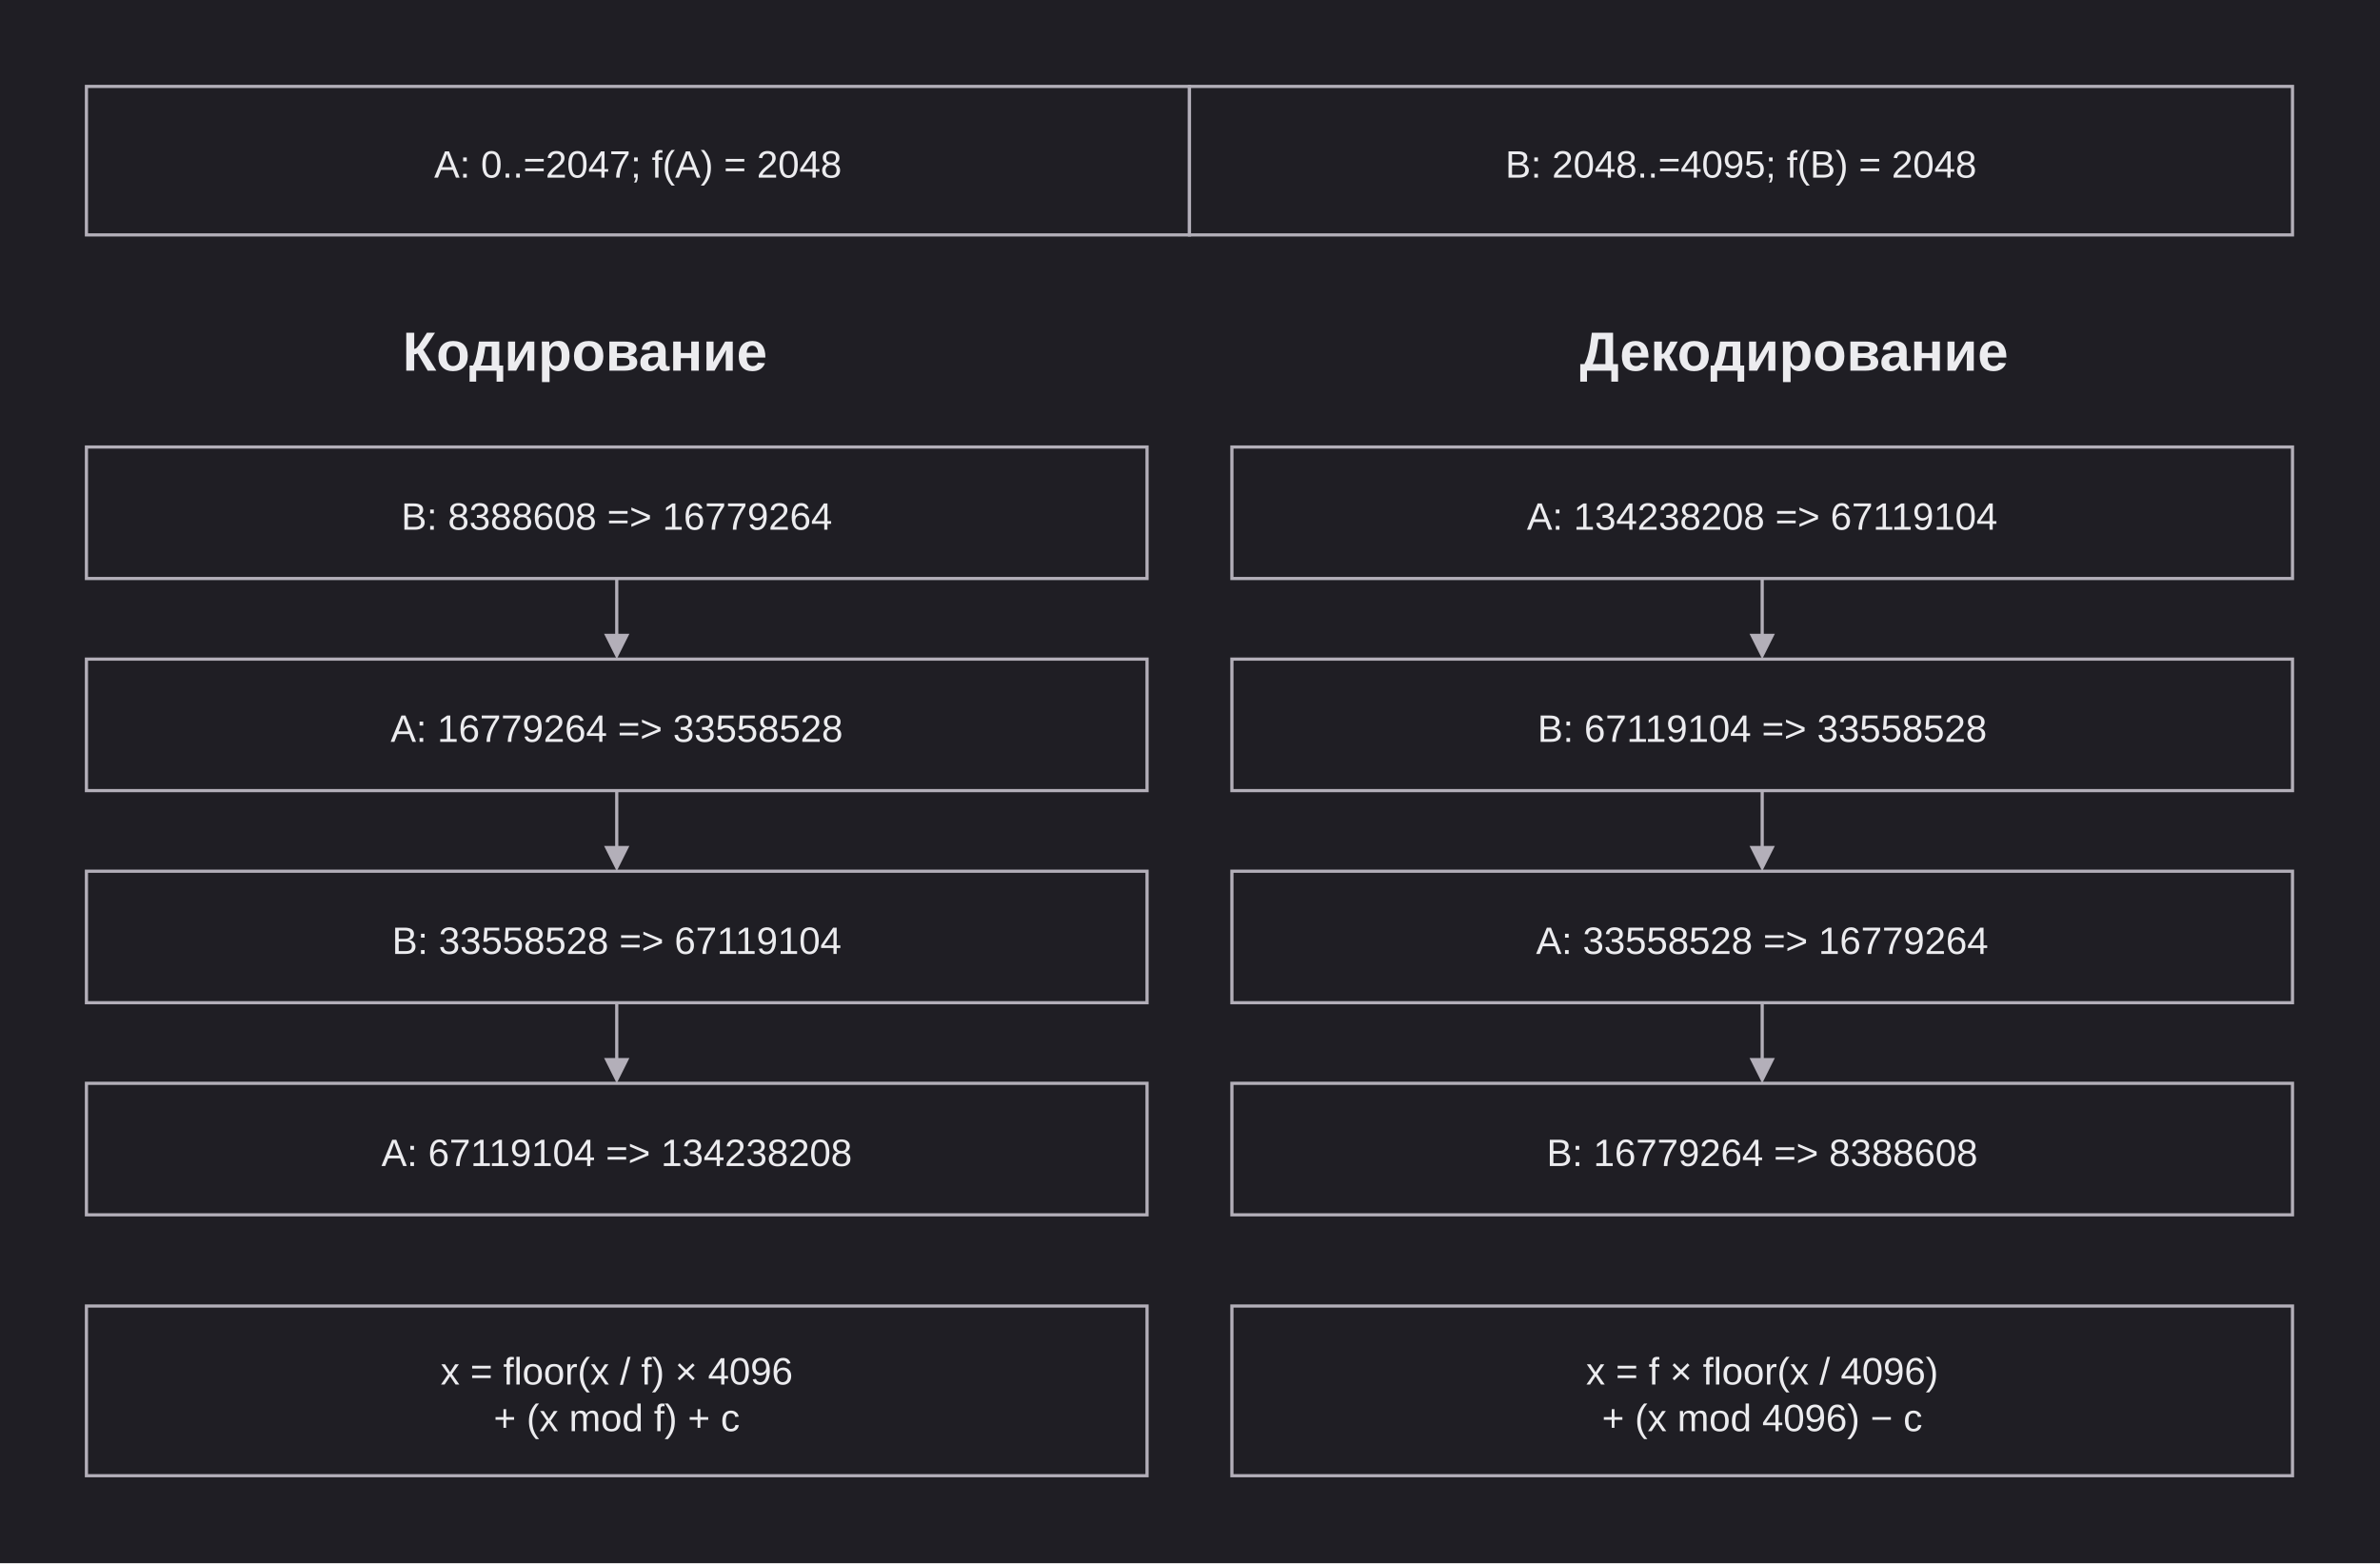
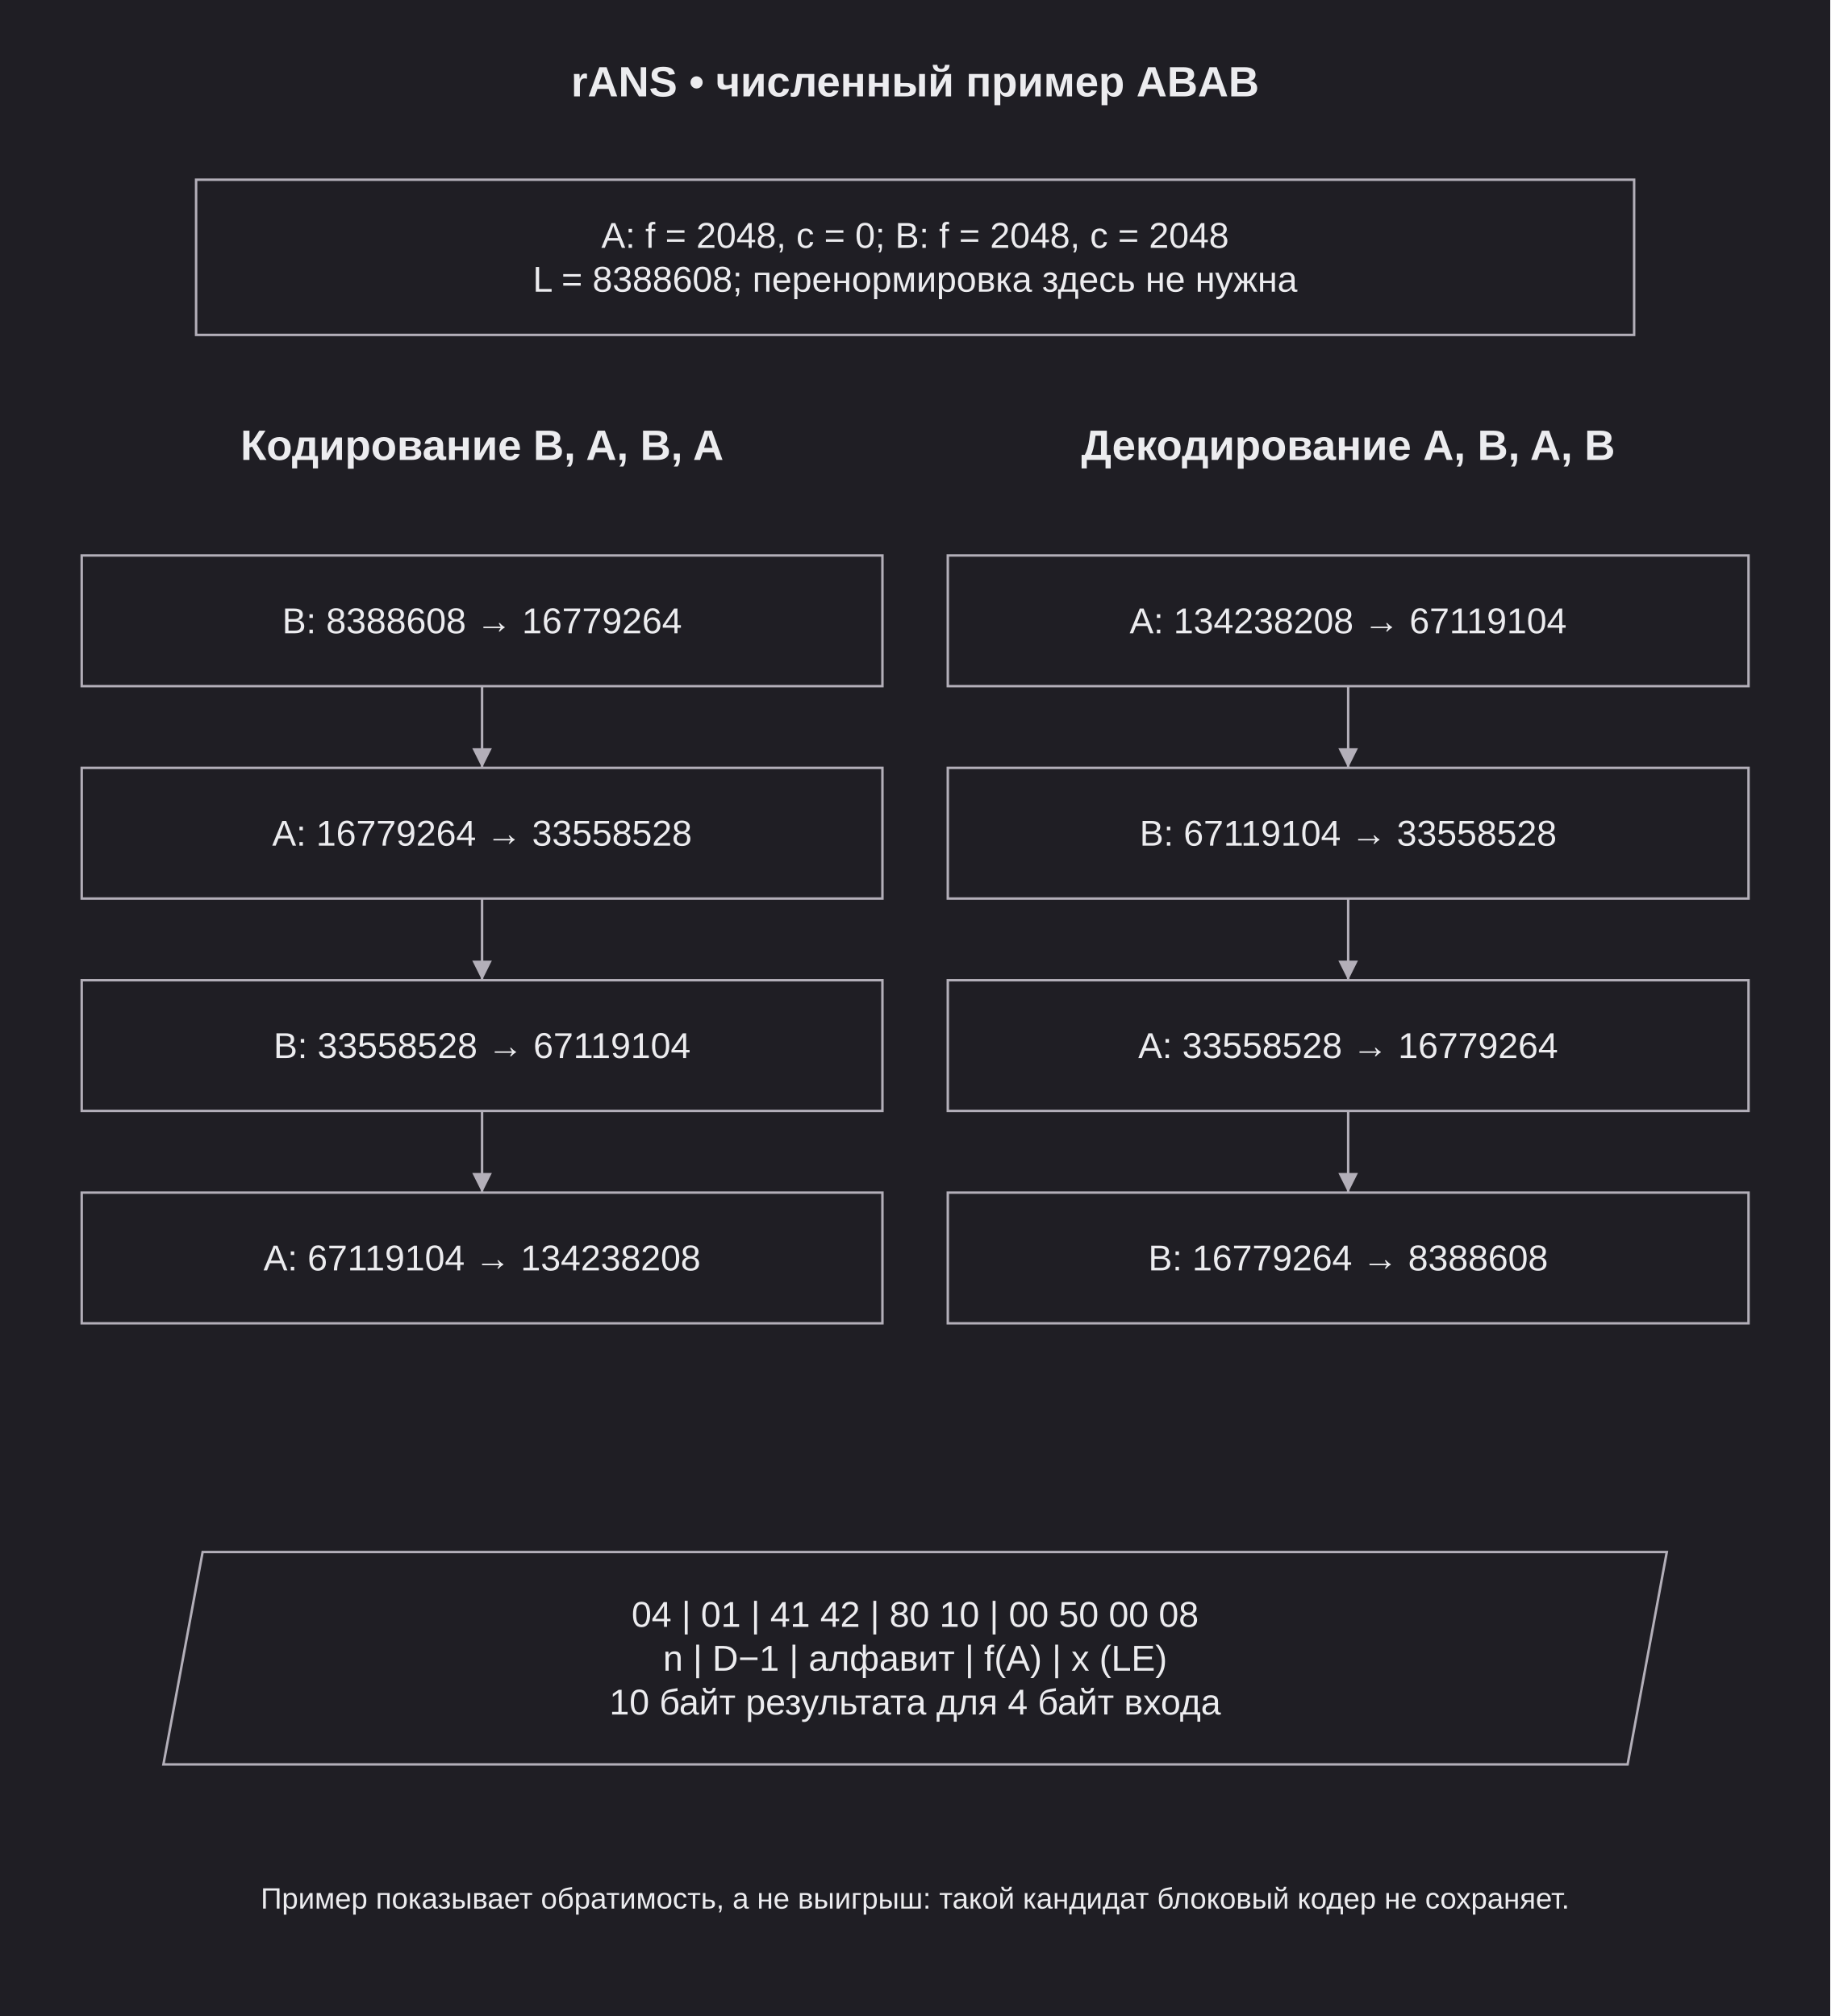
- <svg xmlns="http://www.w3.org/2000/svg" width="1122" height="737" viewBox="0 0 1122 737">
-   <defs />
+ <svg xmlns="http://www.w3.org/2000/svg" width="1120" height="1234" viewBox="0 0 1120 1234" role="img">
+   <defs>
+     <marker id="arrow" viewBox="0 0 10 10" refX="10" refY="5" markerWidth="8" markerHeight="8" orient="auto-start-reverse">
+       <path d="M 0 0 L 10 5 L 0 10 Z" fill="#b3afb9" />
+     </marker>
+   </defs>
  <rect width="100%" height="100%" fill="#1f1e24" />
-   <rect x="40.75" y="40.75" width="520" height="70" fill="#1f1e24" stroke="#b3afb9" stroke-width="1.5" pointer-events="none" />
-   <g fill="#ececef" font-family="Arial" pointer-events="none" text-anchor="middle" font-size="18px">
-     <text x="300.75" y="83.75">A: 0..=2047; f(A) = 2048</text>
-   </g>
-   <rect x="560.75" y="40.75" width="520" height="70" fill="#1f1e24" stroke="#b3afb9" stroke-width="1.5" pointer-events="none" />
-   <g fill="#ececef" font-family="Arial" pointer-events="none" text-anchor="middle" font-size="18px">
-     <text x="820.75" y="83.75">B: 2048..=4095; f(B) = 2048</text>
-   </g>
-   <g fill="#ececef" font-family="Arial" font-weight="bold" pointer-events="none" text-anchor="middle" font-size="26px">
-     <text x="275.75" y="174.75">Кодирование</text>
-   </g>
-   <g fill="#ececef" font-family="Arial" font-weight="bold" pointer-events="none" text-anchor="middle" font-size="26px">
-     <text x="845.75" y="174.75">Декодирование</text>
-   </g>
-   <rect x="40.75" y="210.75" width="500" height="62" fill="#1f1e24" stroke="#b3afb9" stroke-width="1.5" pointer-events="none" />
-   <g fill="#ececef" font-family="Arial" pointer-events="none" text-anchor="middle" font-size="18px">
-     <text x="290.75" y="249.75">B: 8388608 =&gt; 16779264</text>
-   </g>
-   <rect x="580.75" y="210.75" width="500" height="62" fill="#1f1e24" stroke="#b3afb9" stroke-width="1.5" pointer-events="none" />
-   <g fill="#ececef" font-family="Arial" pointer-events="none" text-anchor="middle" font-size="18px">
-     <text x="830.75" y="249.75">A: 134238208 =&gt; 67119104</text>
-   </g>
-   <rect x="40.75" y="310.75" width="500" height="62" fill="#1f1e24" stroke="#b3afb9" stroke-width="1.5" pointer-events="none" />
-   <g fill="#ececef" font-family="Arial" pointer-events="none" text-anchor="middle" font-size="18px">
-     <text x="290.75" y="349.75">A: 16779264 =&gt; 33558528</text>
-   </g>
-   <rect x="580.75" y="310.75" width="500" height="62" fill="#1f1e24" stroke="#b3afb9" stroke-width="1.5" pointer-events="none" />
-   <g fill="#ececef" font-family="Arial" pointer-events="none" text-anchor="middle" font-size="18px">
-     <text x="830.75" y="349.75">B: 67119104 =&gt; 33558528</text>
-   </g>
-   <rect x="40.75" y="410.75" width="500" height="62" fill="#1f1e24" stroke="#b3afb9" stroke-width="1.5" pointer-events="none" />
-   <g fill="#ececef" font-family="Arial" pointer-events="none" text-anchor="middle" font-size="18px">
-     <text x="290.75" y="449.75">B: 33558528 =&gt; 67119104</text>
-   </g>
-   <rect x="580.75" y="410.75" width="500" height="62" fill="#1f1e24" stroke="#b3afb9" stroke-width="1.5" pointer-events="none" />
-   <g fill="#ececef" font-family="Arial" pointer-events="none" text-anchor="middle" font-size="18px">
-     <text x="830.75" y="449.75">A: 33558528 =&gt; 16779264</text>
-   </g>
-   <rect x="40.75" y="510.75" width="500" height="62" fill="#1f1e24" stroke="#b3afb9" stroke-width="1.5" pointer-events="none" />
-   <g fill="#ececef" font-family="Arial" pointer-events="none" text-anchor="middle" font-size="18px">
-     <text x="290.75" y="549.75">A: 67119104 =&gt; 134238208</text>
-   </g>
-   <rect x="580.75" y="510.75" width="500" height="62" fill="#1f1e24" stroke="#b3afb9" stroke-width="1.5" pointer-events="none" />
-   <g fill="#ececef" font-family="Arial" pointer-events="none" text-anchor="middle" font-size="18px">
-     <text x="830.75" y="549.75">B: 16779264 =&gt; 8388608</text>
-   </g>
-   <rect x="40.75" y="615.75" width="500" height="80" fill="#1f1e24" stroke="#b3afb9" stroke-width="1.5" pointer-events="none" />
-   <g fill="#ececef" font-family="Arial" pointer-events="none" text-anchor="middle" font-size="18px">
-     <text x="290.75" y="652.75">x = floor(x / f) × 4096</text>
-     <text x="290.75" y="674.75">+ (x mod f) + c</text>
-   </g>
-   <rect x="580.75" y="615.75" width="500" height="80" fill="#1f1e24" stroke="#b3afb9" stroke-width="1.5" pointer-events="none" />
-   <g fill="#ececef" font-family="Arial" pointer-events="none" text-anchor="middle" font-size="18px">
-     <text x="830.75" y="652.75">x = f × floor(x / 4096)</text>
-     <text x="830.75" y="674.75">+ (x mod 4096) − c</text>
-   </g>
-   <path d="M 290.75 272.75 L 290.75 299.57" fill="none" stroke="#b3afb9" stroke-width="1.5" stroke-miterlimit="10" pointer-events="none" />
-   <path d="M 290.75 309.07 L 286 299.57 L 295.5 299.57 Z" fill="#b3afb9" stroke="#b3afb9" stroke-width="1.5" stroke-miterlimit="10" pointer-events="none" />
-   <path d="M 290.75 372.75 L 290.75 399.57" fill="none" stroke="#b3afb9" stroke-width="1.5" stroke-miterlimit="10" pointer-events="none" />
-   <path d="M 290.75 409.07 L 286 399.57 L 295.5 399.57 Z" fill="#b3afb9" stroke="#b3afb9" stroke-width="1.5" stroke-miterlimit="10" pointer-events="none" />
-   <path d="M 290.75 472.75 L 290.75 499.57" fill="none" stroke="#b3afb9" stroke-width="1.5" stroke-miterlimit="10" pointer-events="none" />
-   <path d="M 290.75 509.07 L 286 499.57 L 295.5 499.57 Z" fill="#b3afb9" stroke="#b3afb9" stroke-width="1.5" stroke-miterlimit="10" pointer-events="none" />
-   <path d="M 830.75 272.75 L 830.75 299.57" fill="none" stroke="#b3afb9" stroke-width="1.5" stroke-miterlimit="10" pointer-events="none" />
-   <path d="M 830.75 309.07 L 826 299.57 L 835.5 299.57 Z" fill="#b3afb9" stroke="#b3afb9" stroke-width="1.5" stroke-miterlimit="10" pointer-events="none" />
-   <path d="M 830.75 372.75 L 830.75 399.57" fill="none" stroke="#b3afb9" stroke-width="1.5" stroke-miterlimit="10" pointer-events="none" />
-   <path d="M 830.75 409.07 L 826 399.57 L 835.5 399.57 Z" fill="#b3afb9" stroke="#b3afb9" stroke-width="1.5" stroke-miterlimit="10" pointer-events="none" />
-   <path d="M 830.75 472.75 L 830.75 499.57" fill="none" stroke="#b3afb9" stroke-width="1.5" stroke-miterlimit="10" pointer-events="none" />
-   <path d="M 830.75 509.07 L 826 499.57 L 835.5 499.57 Z" fill="#b3afb9" stroke="#b3afb9" stroke-width="1.5" stroke-miterlimit="10" pointer-events="none" />
+   <path d="M295 420 L295 470" fill="none" stroke="#b3afb9" stroke-width="1.5" marker-end="url(#arrow)" />
+   <path d="M825 420 L825 470" fill="none" stroke="#b3afb9" stroke-width="1.5" marker-end="url(#arrow)" />
+   <path d="M295 550 L295 600" fill="none" stroke="#b3afb9" stroke-width="1.5" marker-end="url(#arrow)" />
+   <path d="M825 550 L825 600" fill="none" stroke="#b3afb9" stroke-width="1.5" marker-end="url(#arrow)" />
+   <path d="M295 680 L295 730" fill="none" stroke="#b3afb9" stroke-width="1.5" marker-end="url(#arrow)" />
+   <path d="M825 680 L825 730" fill="none" stroke="#b3afb9" stroke-width="1.5" marker-end="url(#arrow)" />
+   <text x="560" y="50" text-anchor="middle" dominant-baseline="central" font-family="Arial, sans-serif" font-size="26" fill="#ececef" font-weight="700">rANS • численный пример ABAB</text>
+   <rect x="120" y="110" width="880" height="95" fill="#1f1e24" stroke="#b3afb9" stroke-width="1.5" />
+   <text x="560" y="144.08" text-anchor="middle" dominant-baseline="central" font-family="Arial, sans-serif" font-size="22" fill="#ececef">A: f = 2048, c = 0; B: f = 2048, c = 2048</text>
+   <text x="560" y="170.92" text-anchor="middle" dominant-baseline="central" font-family="Arial, sans-serif" font-size="22" fill="#ececef">L = 8388608; перенормировка здесь не нужна</text>
+   <text x="295" y="272.5" text-anchor="middle" dominant-baseline="central" font-family="Arial, sans-serif" font-size="26" fill="#ececef" font-weight="700">Кодирование B, A, B, A</text>
+   <text x="825" y="272.5" text-anchor="middle" dominant-baseline="central" font-family="Arial, sans-serif" font-size="26" fill="#ececef" font-weight="700">Декодирование A, B, A, B</text>
+   <rect x="50" y="340" width="490" height="80" fill="#1f1e24" stroke="#b3afb9" stroke-width="1.5" />
+   <text x="295" y="380" text-anchor="middle" dominant-baseline="central" font-family="Arial, sans-serif" font-size="22" fill="#ececef">B: 8388608 → 16779264</text>
+   <rect x="580" y="340" width="490" height="80" fill="#1f1e24" stroke="#b3afb9" stroke-width="1.5" />
+   <text x="825" y="380" text-anchor="middle" dominant-baseline="central" font-family="Arial, sans-serif" font-size="22" fill="#ececef">A: 134238208 → 67119104</text>
+   <rect x="50" y="470" width="490" height="80" fill="#1f1e24" stroke="#b3afb9" stroke-width="1.5" />
+   <text x="295" y="510" text-anchor="middle" dominant-baseline="central" font-family="Arial, sans-serif" font-size="22" fill="#ececef">A: 16779264 → 33558528</text>
+   <rect x="580" y="470" width="490" height="80" fill="#1f1e24" stroke="#b3afb9" stroke-width="1.5" />
+   <text x="825" y="510" text-anchor="middle" dominant-baseline="central" font-family="Arial, sans-serif" font-size="22" fill="#ececef">B: 67119104 → 33558528</text>
+   <rect x="50" y="600" width="490" height="80" fill="#1f1e24" stroke="#b3afb9" stroke-width="1.5" />
+   <text x="295" y="640" text-anchor="middle" dominant-baseline="central" font-family="Arial, sans-serif" font-size="22" fill="#ececef">B: 33558528 → 67119104</text>
+   <rect x="580" y="600" width="490" height="80" fill="#1f1e24" stroke="#b3afb9" stroke-width="1.5" />
+   <text x="825" y="640" text-anchor="middle" dominant-baseline="central" font-family="Arial, sans-serif" font-size="22" fill="#ececef">A: 33558528 → 16779264</text>
+   <rect x="50" y="730" width="490" height="80" fill="#1f1e24" stroke="#b3afb9" stroke-width="1.5" />
+   <text x="295" y="770" text-anchor="middle" dominant-baseline="central" font-family="Arial, sans-serif" font-size="22" fill="#ececef">A: 67119104 → 134238208</text>
+   <rect x="580" y="730" width="490" height="80" fill="#1f1e24" stroke="#b3afb9" stroke-width="1.5" />
+   <text x="825" y="770" text-anchor="middle" dominant-baseline="central" font-family="Arial, sans-serif" font-size="22" fill="#ececef">B: 16779264 → 8388608</text>
+   <path d="M 124 950 H 1020 L 996 1080 H 100 Z" fill="#1f1e24" stroke="#b3afb9" stroke-width="1.5" />
+   <text x="560" y="988.16" text-anchor="middle" dominant-baseline="central" font-family="Arial, sans-serif" font-size="22" fill="#ececef">04 | 01 | 41 42 | 80 10 | 00 50 00 08</text>
+   <text x="560" y="1015" text-anchor="middle" dominant-baseline="central" font-family="Arial, sans-serif" font-size="22" fill="#ececef">n | D−1 | алфавит | f(A) | x (LE)</text>
+   <text x="560" y="1041.84" text-anchor="middle" dominant-baseline="central" font-family="Arial, sans-serif" font-size="22" fill="#ececef">10 байт результата для 4 байт входа</text>
+   <text x="560" y="1162" text-anchor="middle" dominant-baseline="central" font-family="Arial, sans-serif" font-size="18" fill="#ececef">Пример показывает обратимость, а не выигрыш: такой кандидат блоковый кодер не сохраняет.</text>
</svg>
